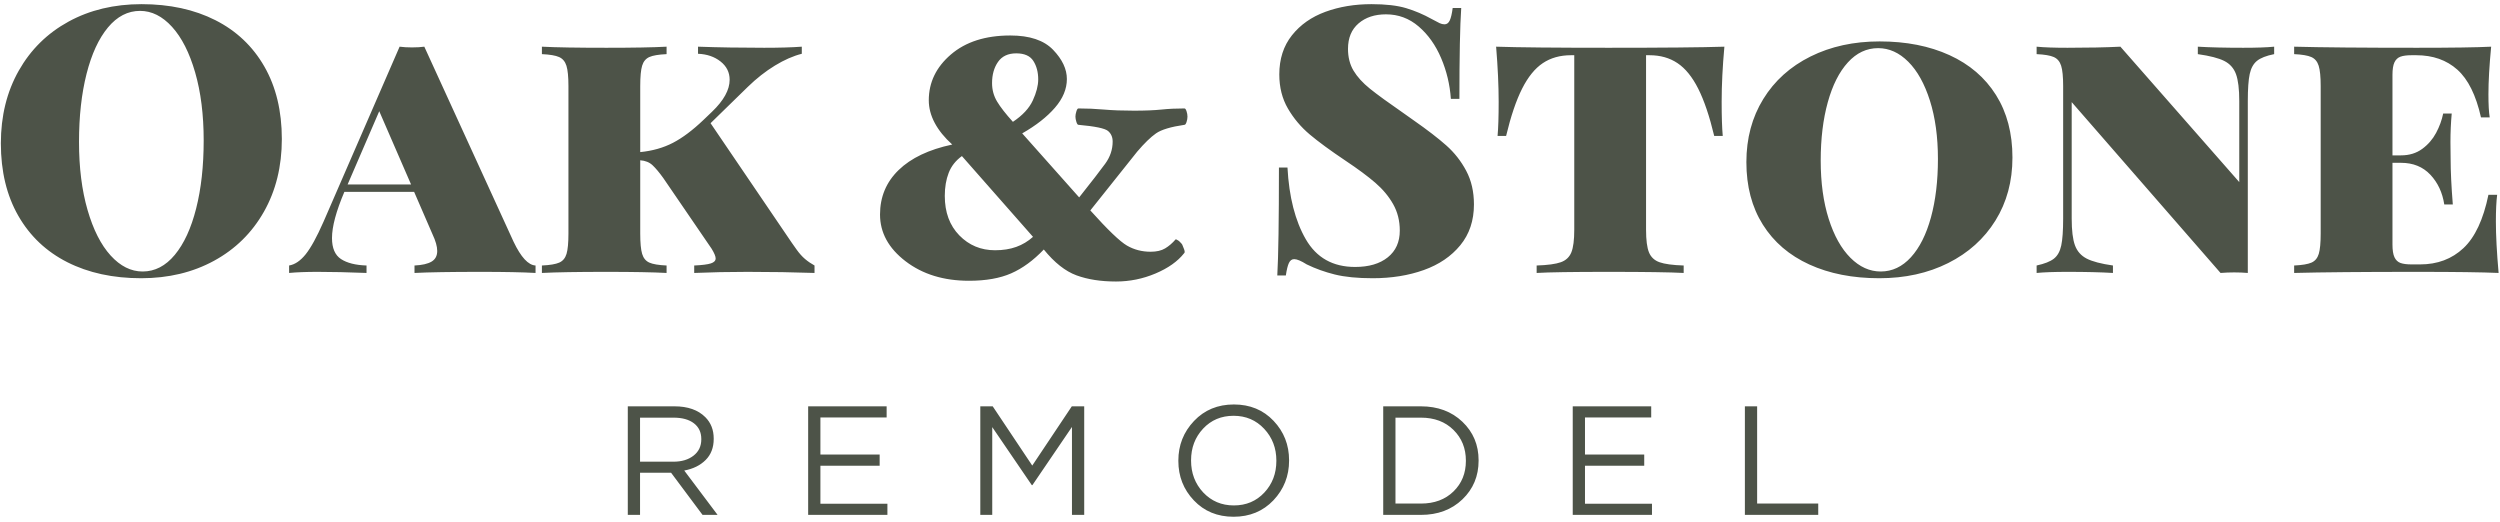
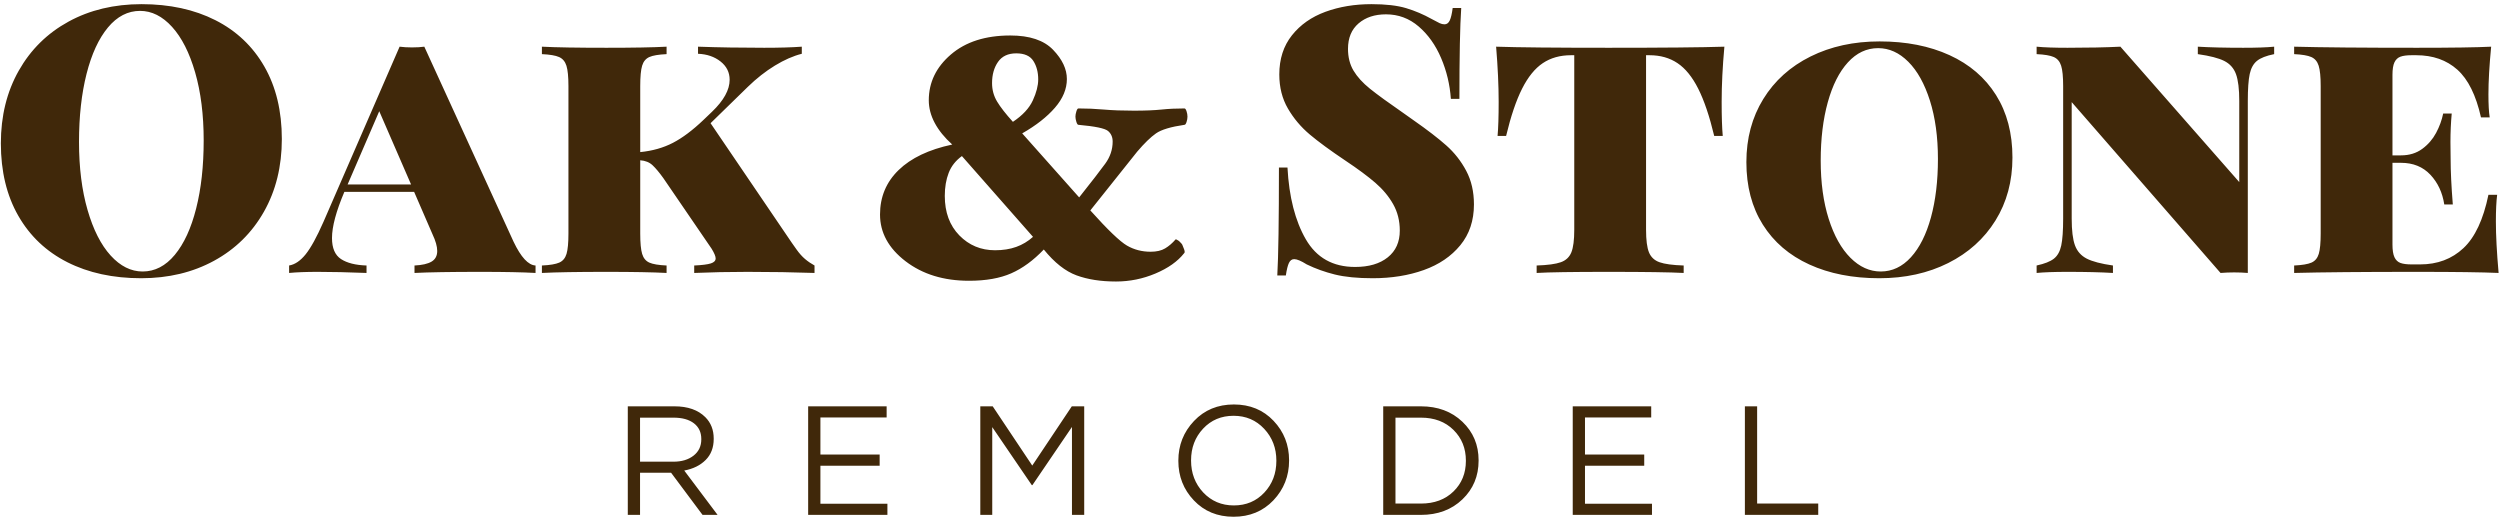
<svg xmlns="http://www.w3.org/2000/svg" width="403px" height="84px" viewBox="0 0 403 84" version="1.1">
  <g id="oak-and-stone-logo" stroke="none" stroke-width="1" fill="none" fill-rule="evenodd">
-     <path d="M191.42,18.8 C191.42,19.08 191.37,19.37 191.27,19.67 C191.17,19.97 191.06,20.12 190.94,20.12 C188.74,20.44 187.21,20.9 186.35,21.5 C185.49,22.1 184.48,23.08 183.32,24.44 L175.76,33.92 C178.56,37.04 180.53,38.93 181.67,39.59 C182.81,40.25 184.08,40.58 185.48,40.58 C186.44,40.58 187.22,40.4 187.82,40.04 C188.42,39.68 188.98,39.2 189.5,38.6 C189.54,38.56 189.62,38.58 189.74,38.66 C189.86,38.74 189.96,38.8 190.04,38.84 L190.34,39.14 C190.46,39.26 190.54,39.36 190.58,39.44 C190.66,39.6 190.76,39.85 190.88,40.19 C191,40.53 191,40.74 190.88,40.82 C189.84,42.14 188.3,43.23 186.26,44.09 C184.22,44.95 182.1,45.38 179.9,45.38 C177.46,45.38 175.34,45.05 173.54,44.39 C171.74,43.73 169.98,42.34 168.26,40.22 C166.58,41.98 164.83,43.26 163.01,44.06 C161.19,44.86 158.92,45.26 156.2,45.26 C152.12,45.26 148.71,44.21 145.97,42.11 C143.23,40.01 141.86,37.5 141.86,34.58 C141.86,31.74 142.86,29.35 144.86,27.41 C146.86,25.47 149.74,24.1 153.5,23.3 C152.26,22.18 151.32,21.02 150.68,19.82 C150.04,18.62 149.72,17.4 149.72,16.16 C149.72,13.28 150.91,10.82 153.29,8.78 C155.67,6.74 158.86,5.72 162.86,5.72 C165.98,5.72 168.28,6.49 169.76,8.03 C171.24,9.57 171.98,11.14 171.98,12.74 C171.98,14.34 171.34,15.88 170.06,17.36 C168.78,18.84 167.02,20.22 164.78,21.5 L173.96,31.82 C175.96,29.3 177.36,27.49 178.16,26.39 C178.96,25.29 179.36,24.1 179.36,22.82 C179.36,22.1 179.11,21.53 178.61,21.11 C178.11,20.69 176.52,20.36 173.84,20.12 C173.72,20.12 173.61,19.96 173.51,19.64 C173.41,19.32 173.36,19.04 173.36,18.8 C173.36,18.56 173.41,18.28 173.51,17.96 C173.61,17.64 173.72,17.48 173.84,17.48 C175.2,17.48 176.57,17.54 177.95,17.66 C179.33,17.78 180.94,17.84 182.78,17.84 C184.58,17.84 186.06,17.78 187.22,17.66 C188.38,17.54 189.62,17.48 190.94,17.48 C191.06,17.48 191.17,17.63 191.27,17.93 C191.37,18.23 191.42,18.52 191.42,18.8 Z M167.36,12.8 C167.36,11.64 167.1,10.65 166.58,9.83 C166.06,9.01 165.14,8.6 163.82,8.6 C162.5,8.6 161.52,9.06 160.88,9.98 C160.24,10.9 159.92,12.04 159.92,13.4 C159.92,14.48 160.19,15.47 160.73,16.37 C161.27,17.27 162.12,18.36 163.28,19.64 C164.84,18.6 165.91,17.45 166.49,16.19 C167.07,14.93 167.36,13.8 167.36,12.8 Z M166.52,38.18 L155.06,25.16 C154.06,25.88 153.35,26.78 152.93,27.86 C152.51,28.94 152.3,30.18 152.3,31.58 C152.3,34.22 153.08,36.34 154.64,37.94 C156.2,39.54 158.12,40.34 160.4,40.34 C161.68,40.34 162.82,40.16 163.82,39.8 C164.82,39.44 165.72,38.9 166.52,38.18 Z M22.814,0.67 C27.346,0.67 31.311,1.529 34.709,3.248 C38.107,4.967 40.744,7.462 42.619,10.733 C44.494,14.005 45.432,17.896 45.432,22.408 C45.432,26.822 44.47,30.728 42.546,34.127 C40.622,37.525 37.941,40.162 34.504,42.037 C31.066,43.912 27.15,44.85 22.756,44.85 C18.225,44.85 14.26,43.99 10.861,42.271 C7.463,40.553 4.826,38.058 2.951,34.786 C1.076,31.515 0.139,27.623 0.139,23.111 C0.139,18.697 1.101,14.791 3.024,11.393 C4.948,7.994 7.624,5.357 11.052,3.482 C14.48,1.607 18.4,0.67 22.814,0.67 Z M22.58,1.754 C20.607,1.754 18.879,2.647 17.395,4.435 C15.91,6.222 14.763,8.712 13.952,11.905 C13.142,15.099 12.736,18.756 12.736,22.877 C12.736,27.018 13.195,30.675 14.113,33.849 C15.031,37.022 16.271,39.469 17.834,41.188 C19.396,42.906 21.115,43.766 22.99,43.766 C24.963,43.766 26.691,42.872 28.176,41.085 C29.66,39.298 30.808,36.808 31.618,33.614 C32.429,30.421 32.834,26.764 32.834,22.643 C32.834,18.502 32.375,14.845 31.457,11.671 C30.539,8.497 29.299,6.051 27.736,4.332 C26.174,2.613 24.455,1.754 22.58,1.754 Z M82.785,38.961 C83.977,41.461 85.158,42.74 86.33,42.799 L86.33,44 C84.279,43.883 81.34,43.824 77.512,43.824 C72.668,43.824 69.104,43.883 66.818,44 L66.818,42.799 C68.049,42.74 68.967,42.53 69.572,42.169 C70.178,41.808 70.48,41.236 70.48,40.455 C70.48,39.732 70.227,38.834 69.719,37.76 L66.76,30.934 L55.51,30.934 C54.182,34.059 53.518,36.539 53.518,38.375 C53.518,39.996 54.001,41.124 54.968,41.759 C55.935,42.394 57.307,42.74 59.084,42.799 L59.084,44 C56.096,43.883 53.479,43.824 51.232,43.824 C49.357,43.824 47.814,43.883 46.604,44 L46.604,42.799 C47.541,42.643 48.43,42.042 49.27,40.997 C50.109,39.952 51.066,38.209 52.141,35.768 L64.416,7.525 C65.021,7.604 65.686,7.643 66.408,7.643 C67.17,7.643 67.834,7.604 68.4,7.525 L82.785,38.961 Z M61.135,17.926 L56.037,29.732 L66.262,29.732 L61.135,17.926 Z M127.639,39.137 C127.717,39.254 127.976,39.62 128.415,40.235 C128.854,40.851 129.304,41.354 129.763,41.744 C130.222,42.135 130.734,42.486 131.301,42.799 L131.301,44 C127.941,43.883 124.338,43.824 120.49,43.824 C117.521,43.824 114.66,43.883 111.906,44 L111.906,42.799 C113.176,42.74 114.069,42.628 114.587,42.462 C115.104,42.296 115.363,42.027 115.363,41.656 C115.363,41.324 115.148,40.807 114.719,40.104 L106.926,28.707 C106.281,27.809 105.705,27.12 105.197,26.642 C104.689,26.163 104.025,25.895 103.205,25.836 L103.205,37.643 C103.205,39.146 103.308,40.24 103.513,40.924 C103.718,41.607 104.104,42.076 104.67,42.33 C105.236,42.584 106.164,42.74 107.453,42.799 L107.453,44 C105.266,43.883 102.033,43.824 97.756,43.824 C93.107,43.824 89.641,43.883 87.355,44 L87.355,42.799 C88.645,42.74 89.577,42.584 90.153,42.33 C90.729,42.076 91.12,41.607 91.325,40.924 C91.53,40.24 91.633,39.146 91.633,37.643 L91.633,13.883 C91.633,12.379 91.525,11.285 91.311,10.602 C91.096,9.918 90.7,9.449 90.124,9.195 C89.548,8.941 88.625,8.785 87.355,8.727 L87.355,7.525 C89.641,7.643 93.107,7.701 97.756,7.701 C102.033,7.701 105.266,7.643 107.453,7.525 L107.453,8.727 C106.164,8.785 105.236,8.941 104.67,9.195 C104.104,9.449 103.718,9.913 103.513,10.587 C103.308,11.261 103.205,12.359 103.205,13.883 L103.205,24.518 C105.178,24.322 106.936,23.824 108.479,23.023 C110.021,22.223 111.662,20.992 113.4,19.332 L114.777,18.014 C116.672,16.197 117.619,14.479 117.619,12.857 C117.619,11.666 117.131,10.685 116.154,9.913 C115.178,9.142 113.967,8.727 112.521,8.668 L112.521,7.525 C115.861,7.643 119.416,7.701 123.186,7.701 C125.607,7.701 127.629,7.643 129.25,7.525 L129.25,8.668 C127.863,9.02 126.418,9.654 124.914,10.572 C123.41,11.49 121.955,12.633 120.549,14 L114.543,19.859 L127.639,39.137 Z M221.076,0.67 C223.381,0.67 225.246,0.885 226.672,1.314 C228.098,1.744 229.475,2.33 230.803,3.072 C231.369,3.385 231.789,3.604 232.062,3.731 C232.336,3.858 232.6,3.922 232.854,3.922 C233.225,3.922 233.508,3.712 233.703,3.292 C233.898,2.872 234.055,2.203 234.172,1.285 L235.549,1.285 C235.354,4.156 235.256,9.039 235.256,15.934 L233.879,15.934 C233.723,13.648 233.2,11.461 232.312,9.371 C231.423,7.281 230.217,5.582 228.693,4.273 C227.17,2.965 225.412,2.311 223.42,2.311 C221.604,2.311 220.129,2.799 218.996,3.775 C217.863,4.752 217.297,6.119 217.297,7.877 C217.297,9.225 217.595,10.396 218.19,11.393 C218.786,12.389 219.665,13.355 220.827,14.293 C221.989,15.23 223.869,16.598 226.467,18.395 L227.873,19.391 C230.08,20.934 231.838,22.286 233.146,23.448 C234.455,24.61 235.524,25.973 236.354,27.535 C237.185,29.098 237.6,30.904 237.6,32.955 C237.6,35.553 236.867,37.745 235.402,39.532 C233.937,41.319 231.975,42.652 229.514,43.531 C227.053,44.41 224.309,44.85 221.281,44.85 C218.82,44.85 216.784,44.649 215.173,44.249 C213.562,43.849 212.053,43.307 210.646,42.623 C209.748,42.057 209.074,41.773 208.625,41.773 C208.254,41.773 207.971,41.979 207.775,42.389 C207.58,42.799 207.414,43.473 207.277,44.41 L205.9,44.41 C206.076,41.363 206.164,35.563 206.164,27.008 L207.541,27.008 C207.795,31.754 208.781,35.611 210.5,38.58 C212.219,41.549 214.865,43.033 218.439,43.033 C220.666,43.033 222.424,42.516 223.713,41.48 C225.002,40.445 225.646,39.01 225.646,37.174 C225.646,35.592 225.29,34.171 224.577,32.911 C223.864,31.651 222.902,30.499 221.691,29.454 C220.48,28.409 218.879,27.223 216.887,25.895 C214.465,24.273 212.546,22.867 211.13,21.676 C209.714,20.484 208.542,19.093 207.614,17.501 C206.687,15.909 206.223,14.078 206.223,12.008 C206.223,9.508 206.901,7.403 208.259,5.694 C209.616,3.985 211.418,2.721 213.664,1.9 C215.91,1.08 218.381,0.67 221.076,0.67 Z M277.971,7.525 C277.678,10.748 277.531,13.707 277.531,16.402 C277.531,18.805 277.59,20.641 277.707,21.91 L276.33,21.91 C275.568,18.727 274.709,16.188 273.752,14.293 C272.795,12.398 271.682,11.026 270.412,10.177 C269.143,9.327 267.639,8.902 265.9,8.902 L265.344,8.902 L265.344,37.027 C265.344,38.688 265.5,39.903 265.812,40.675 C266.125,41.446 266.691,41.979 267.512,42.271 C268.332,42.564 269.631,42.74 271.408,42.799 L271.408,44 C269.221,43.883 265.188,43.824 259.309,43.824 C253.508,43.824 249.641,43.883 247.707,44 L247.707,42.799 C249.484,42.74 250.783,42.564 251.604,42.271 C252.424,41.979 252.99,41.446 253.303,40.675 C253.615,39.903 253.771,38.688 253.771,37.027 L253.771,8.902 L253.244,8.902 C251.486,8.902 249.973,9.327 248.703,10.177 C247.434,11.026 246.32,12.398 245.363,14.293 C244.406,16.188 243.547,18.727 242.785,21.91 L241.408,21.91 C241.525,20.641 241.584,18.805 241.584,16.402 C241.584,13.785 241.447,10.826 241.174,7.525 C244.729,7.643 250.773,7.701 259.309,7.701 C268.059,7.701 274.279,7.643 277.971,7.525 Z M302.99,6.676 C307.268,6.676 311.022,7.413 314.255,8.888 C317.487,10.362 319.987,12.506 321.755,15.318 C323.522,18.131 324.406,21.49 324.406,25.396 C324.406,29.225 323.493,32.608 321.667,35.548 C319.841,38.487 317.302,40.772 314.05,42.403 C310.798,44.034 307.092,44.85 302.932,44.85 C298.654,44.85 294.899,44.112 291.667,42.638 C288.435,41.163 285.935,39.02 284.167,36.207 C282.399,33.395 281.516,30.035 281.516,26.129 C281.516,22.301 282.424,18.912 284.24,15.963 C286.057,13.014 288.596,10.729 291.857,9.107 C295.119,7.486 298.83,6.676 302.99,6.676 Z M302.756,7.76 C300.9,7.76 299.274,8.526 297.878,10.06 C296.481,11.593 295.402,13.731 294.641,16.476 C293.879,19.22 293.498,22.359 293.498,25.895 C293.498,29.449 293.928,32.579 294.787,35.284 C295.646,37.989 296.813,40.079 298.288,41.554 C299.763,43.028 301.389,43.766 303.166,43.766 C305.021,43.766 306.647,42.999 308.044,41.466 C309.44,39.933 310.515,37.794 311.267,35.05 C312.019,32.306 312.395,29.166 312.395,25.631 C312.395,22.076 311.965,18.941 311.105,16.227 C310.246,13.512 309.084,11.422 307.619,9.957 C306.154,8.492 304.533,7.76 302.756,7.76 Z M366.594,8.727 C365.324,8.98 364.401,9.342 363.825,9.811 C363.249,10.279 362.858,10.987 362.653,11.935 C362.448,12.882 362.346,14.332 362.346,16.285 L362.346,44 C361.643,43.941 360.91,43.912 360.148,43.912 C359.426,43.912 358.693,43.941 357.951,44 L333.957,16.461 L333.957,35.24 C333.957,37.154 334.133,38.59 334.484,39.547 C334.836,40.504 335.466,41.217 336.374,41.686 C337.282,42.154 338.693,42.525 340.607,42.799 L340.607,44 C338.654,43.883 336.213,43.824 333.283,43.824 C331.174,43.824 329.514,43.883 328.303,44 L328.303,42.799 C329.572,42.525 330.5,42.159 331.086,41.7 C331.672,41.241 332.067,40.533 332.272,39.576 C332.478,38.619 332.58,37.174 332.58,35.24 L332.58,13.883 C332.58,12.379 332.473,11.285 332.258,10.602 C332.043,9.918 331.647,9.449 331.071,9.195 C330.495,8.941 329.572,8.785 328.303,8.727 L328.303,7.525 C329.514,7.643 331.174,7.701 333.283,7.701 C336.564,7.701 339.406,7.643 341.809,7.525 L360.969,29.352 L360.969,16.285 C360.969,14.352 360.793,12.906 360.441,11.949 C360.09,10.992 359.46,10.284 358.552,9.825 C357.644,9.366 356.223,9 354.289,8.727 L354.289,7.525 C356.281,7.643 358.723,7.701 361.613,7.701 C363.742,7.701 365.402,7.643 366.594,7.525 L366.594,8.727 Z M402.336,35.709 C402.336,37.916 402.482,40.68 402.775,44 C400.178,43.883 395.793,43.824 389.621,43.824 C380.832,43.824 374.23,43.883 369.816,44 L369.816,42.799 C371.105,42.74 372.038,42.584 372.614,42.33 C373.19,42.076 373.581,41.607 373.786,40.924 C373.991,40.24 374.094,39.146 374.094,37.643 L374.094,13.883 C374.094,12.379 373.986,11.285 373.771,10.602 C373.557,9.918 373.161,9.449 372.585,9.195 C372.009,8.941 371.086,8.785 369.816,8.727 L369.816,7.525 C374.23,7.643 380.832,7.701 389.621,7.701 C395.227,7.701 399.211,7.643 401.574,7.525 C401.281,10.572 401.135,13.131 401.135,15.201 C401.135,16.842 401.203,18.082 401.34,18.922 L399.934,18.922 C399.133,15.348 397.863,12.784 396.125,11.231 C394.387,9.679 392.18,8.902 389.504,8.902 L388.742,8.902 C387.98,8.902 387.385,8.98 386.955,9.137 C386.525,9.293 386.203,9.596 385.988,10.045 C385.773,10.494 385.666,11.168 385.666,12.066 L385.666,25.045 L387.043,25.045 C388.371,25.045 389.509,24.698 390.456,24.005 C391.403,23.312 392.15,22.452 392.697,21.427 C393.244,20.401 393.625,19.361 393.84,18.307 L395.217,18.307 C395.08,19.791 395.012,21.324 395.012,22.906 L395.041,25.631 C395.041,27.584 395.158,30.025 395.393,32.955 L394.016,32.955 C393.723,31.041 392.976,29.444 391.774,28.165 C390.573,26.886 388.996,26.246 387.043,26.246 L385.666,26.246 L385.666,39.43 C385.666,40.328 385.773,41.007 385.988,41.466 C386.203,41.925 386.525,42.232 386.955,42.389 C387.385,42.545 387.98,42.623 388.742,42.623 L390.119,42.623 C392.912,42.623 395.241,41.749 397.106,40.001 C398.972,38.253 400.314,35.387 401.135,31.402 L402.541,31.402 C402.404,32.477 402.336,33.912 402.336,35.709 Z M101.2,83 L101.2,65.5 L108.725,65.5 C110.875,65.5 112.533,66.083 113.7,67.25 C114.6,68.15 115.05,69.3 115.05,70.7 L115.05,70.75 C115.05,72.15 114.617,73.283 113.75,74.15 C112.883,75.017 111.733,75.583 110.3,75.85 L115.675,83 L113.25,83 L108.175,76.2 L103.175,76.2 L103.175,83 L101.2,83 Z M103.175,74.425 L108.55,74.425 C109.883,74.425 110.967,74.1 111.8,73.45 C112.633,72.8 113.05,71.925 113.05,70.825 L113.05,70.775 C113.05,69.692 112.654,68.846 111.862,68.237 C111.071,67.629 109.975,67.325 108.575,67.325 L103.175,67.325 L103.175,74.425 Z M130.275,83 L130.275,65.5 L142.925,65.5 L142.925,67.3 L132.25,67.3 L132.25,73.275 L141.8,73.275 L141.8,75.075 L132.25,75.075 L132.25,81.2 L143.05,81.2 L143.05,83 L130.275,83 Z M158.025,83 L158.025,65.5 L160.025,65.5 L166.4,75.05 L172.775,65.5 L174.775,65.5 L174.775,83 L172.8,83 L172.8,68.825 L166.425,78.2 L166.325,78.2 L159.95,68.85 L159.95,83 L158.025,83 Z M205.275,80.65 C203.592,82.417 201.45,83.3 198.85,83.3 C196.25,83.3 194.117,82.421 192.45,80.662 C190.783,78.904 189.95,76.783 189.95,74.3 L189.95,74.25 C189.95,71.767 190.792,69.638 192.475,67.862 C194.158,66.087 196.3,65.2 198.9,65.2 C201.5,65.2 203.633,66.079 205.3,67.838 C206.967,69.596 207.8,71.717 207.8,74.2 L207.8,74.25 C207.8,76.733 206.958,78.867 205.275,80.65 Z M193.95,79.375 C195.267,80.775 196.917,81.475 198.9,81.475 C200.883,81.475 202.521,80.783 203.812,79.4 C205.104,78.017 205.75,76.317 205.75,74.3 L205.75,74.25 C205.75,72.233 205.096,70.525 203.787,69.125 C202.479,67.725 200.833,67.025 198.85,67.025 C196.867,67.025 195.229,67.717 193.938,69.1 C192.646,70.483 192,72.183 192,74.2 L192,74.25 C192,76.267 192.65,77.975 193.95,79.375 Z M222.975,83 L222.975,65.5 L229.05,65.5 C231.767,65.5 233.996,66.329 235.738,67.987 C237.479,69.646 238.35,71.717 238.35,74.2 L238.35,74.25 C238.35,76.75 237.479,78.833 235.738,80.5 C233.996,82.167 231.767,83 229.05,83 L222.975,83 Z M224.95,81.175 L229.05,81.175 C231.217,81.175 232.967,80.525 234.3,79.225 C235.633,77.925 236.3,76.283 236.3,74.3 L236.3,74.25 C236.3,72.267 235.633,70.617 234.3,69.3 C232.967,67.983 231.217,67.325 229.05,67.325 L224.95,67.325 L224.95,81.175 Z M253.525,83 L253.525,65.5 L266.175,65.5 L266.175,67.3 L255.5,67.3 L255.5,73.275 L265.05,73.275 L265.05,75.075 L255.5,75.075 L255.5,81.2 L266.3,81.2 L266.3,83 L253.525,83 Z M281.275,83 L281.275,65.5 L283.25,65.5 L283.25,81.175 L293.1,81.175 L293.1,83 L281.275,83 Z" id="Combined-Shape" fill="#4D5348" fill-rule="nonzero" />
+     <path d="M191.42,18.8 C191.42,19.08 191.37,19.37 191.27,19.67 C191.17,19.97 191.06,20.12 190.94,20.12 C188.74,20.44 187.21,20.9 186.35,21.5 C185.49,22.1 184.48,23.08 183.32,24.44 L175.76,33.92 C178.56,37.04 180.53,38.93 181.67,39.59 C182.81,40.25 184.08,40.58 185.48,40.58 C186.44,40.58 187.22,40.4 187.82,40.04 C188.42,39.68 188.98,39.2 189.5,38.6 C189.54,38.56 189.62,38.58 189.74,38.66 C189.86,38.74 189.96,38.8 190.04,38.84 L190.34,39.14 C190.46,39.26 190.54,39.36 190.58,39.44 C190.66,39.6 190.76,39.85 190.88,40.19 C191,40.53 191,40.74 190.88,40.82 C189.84,42.14 188.3,43.23 186.26,44.09 C184.22,44.95 182.1,45.38 179.9,45.38 C177.46,45.38 175.34,45.05 173.54,44.39 C171.74,43.73 169.98,42.34 168.26,40.22 C166.58,41.98 164.83,43.26 163.01,44.06 C161.19,44.86 158.92,45.26 156.2,45.26 C152.12,45.26 148.71,44.21 145.97,42.11 C143.23,40.01 141.86,37.5 141.86,34.58 C141.86,31.74 142.86,29.35 144.86,27.41 C146.86,25.47 149.74,24.1 153.5,23.3 C152.26,22.18 151.32,21.02 150.68,19.82 C150.04,18.62 149.72,17.4 149.72,16.16 C149.72,13.28 150.91,10.82 153.29,8.78 C155.67,6.74 158.86,5.72 162.86,5.72 C165.98,5.72 168.28,6.49 169.76,8.03 C171.24,9.57 171.98,11.14 171.98,12.74 C171.98,14.34 171.34,15.88 170.06,17.36 C168.78,18.84 167.02,20.22 164.78,21.5 L173.96,31.82 C175.96,29.3 177.36,27.49 178.16,26.39 C178.96,25.29 179.36,24.1 179.36,22.82 C179.36,22.1 179.11,21.53 178.61,21.11 C178.11,20.69 176.52,20.36 173.84,20.12 C173.72,20.12 173.61,19.96 173.51,19.64 C173.41,19.32 173.36,19.04 173.36,18.8 C173.36,18.56 173.41,18.28 173.51,17.96 C173.61,17.64 173.72,17.48 173.84,17.48 C175.2,17.48 176.57,17.54 177.95,17.66 C179.33,17.78 180.94,17.84 182.78,17.84 C184.58,17.84 186.06,17.78 187.22,17.66 C188.38,17.54 189.62,17.48 190.94,17.48 C191.06,17.48 191.17,17.63 191.27,17.93 C191.37,18.23 191.42,18.52 191.42,18.8 Z M167.36,12.8 C167.36,11.64 167.1,10.65 166.58,9.83 C166.06,9.01 165.14,8.6 163.82,8.6 C162.5,8.6 161.52,9.06 160.88,9.98 C160.24,10.9 159.92,12.04 159.92,13.4 C159.92,14.48 160.19,15.47 160.73,16.37 C161.27,17.27 162.12,18.36 163.28,19.64 C164.84,18.6 165.91,17.45 166.49,16.19 C167.07,14.93 167.36,13.8 167.36,12.8 Z M166.52,38.18 L155.06,25.16 C154.06,25.88 153.35,26.78 152.93,27.86 C152.51,28.94 152.3,30.18 152.3,31.58 C152.3,34.22 153.08,36.34 154.64,37.94 C156.2,39.54 158.12,40.34 160.4,40.34 C161.68,40.34 162.82,40.16 163.82,39.8 C164.82,39.44 165.72,38.9 166.52,38.18 Z M22.814,0.67 C27.346,0.67 31.311,1.529 34.709,3.248 C38.107,4.967 40.744,7.462 42.619,10.733 C44.494,14.005 45.432,17.896 45.432,22.408 C45.432,26.822 44.47,30.728 42.546,34.127 C40.622,37.525 37.941,40.162 34.504,42.037 C31.066,43.912 27.15,44.85 22.756,44.85 C18.225,44.85 14.26,43.99 10.861,42.271 C7.463,40.553 4.826,38.058 2.951,34.786 C1.076,31.515 0.139,27.623 0.139,23.111 C0.139,18.697 1.101,14.791 3.024,11.393 C4.948,7.994 7.624,5.357 11.052,3.482 C14.48,1.607 18.4,0.67 22.814,0.67 Z M22.58,1.754 C20.607,1.754 18.879,2.647 17.395,4.435 C15.91,6.222 14.763,8.712 13.952,11.905 C13.142,15.099 12.736,18.756 12.736,22.877 C12.736,27.018 13.195,30.675 14.113,33.849 C15.031,37.022 16.271,39.469 17.834,41.188 C19.396,42.906 21.115,43.766 22.99,43.766 C24.963,43.766 26.691,42.872 28.176,41.085 C29.66,39.298 30.808,36.808 31.618,33.614 C32.429,30.421 32.834,26.764 32.834,22.643 C32.834,18.502 32.375,14.845 31.457,11.671 C30.539,8.497 29.299,6.051 27.736,4.332 C26.174,2.613 24.455,1.754 22.58,1.754 Z M82.785,38.961 C83.977,41.461 85.158,42.74 86.33,42.799 L86.33,44 C84.279,43.883 81.34,43.824 77.512,43.824 C72.668,43.824 69.104,43.883 66.818,44 L66.818,42.799 C68.049,42.74 68.967,42.53 69.572,42.169 C70.178,41.808 70.48,41.236 70.48,40.455 C70.48,39.732 70.227,38.834 69.719,37.76 L66.76,30.934 L55.51,30.934 C54.182,34.059 53.518,36.539 53.518,38.375 C53.518,39.996 54.001,41.124 54.968,41.759 C55.935,42.394 57.307,42.74 59.084,42.799 L59.084,44 C56.096,43.883 53.479,43.824 51.232,43.824 C49.357,43.824 47.814,43.883 46.604,44 L46.604,42.799 C47.541,42.643 48.43,42.042 49.27,40.997 C50.109,39.952 51.066,38.209 52.141,35.768 L64.416,7.525 C65.021,7.604 65.686,7.643 66.408,7.643 C67.17,7.643 67.834,7.604 68.4,7.525 L82.785,38.961 Z M61.135,17.926 L56.037,29.732 L66.262,29.732 L61.135,17.926 Z M127.639,39.137 C127.717,39.254 127.976,39.62 128.415,40.235 C128.854,40.851 129.304,41.354 129.763,41.744 C130.222,42.135 130.734,42.486 131.301,42.799 L131.301,44 C127.941,43.883 124.338,43.824 120.49,43.824 C117.521,43.824 114.66,43.883 111.906,44 L111.906,42.799 C113.176,42.74 114.069,42.628 114.587,42.462 C115.104,42.296 115.363,42.027 115.363,41.656 C115.363,41.324 115.148,40.807 114.719,40.104 L106.926,28.707 C106.281,27.809 105.705,27.12 105.197,26.642 C104.689,26.163 104.025,25.895 103.205,25.836 L103.205,37.643 C103.205,39.146 103.308,40.24 103.513,40.924 C103.718,41.607 104.104,42.076 104.67,42.33 C105.236,42.584 106.164,42.74 107.453,42.799 L107.453,44 C105.266,43.883 102.033,43.824 97.756,43.824 C93.107,43.824 89.641,43.883 87.355,44 L87.355,42.799 C88.645,42.74 89.577,42.584 90.153,42.33 C90.729,42.076 91.12,41.607 91.325,40.924 C91.53,40.24 91.633,39.146 91.633,37.643 L91.633,13.883 C91.633,12.379 91.525,11.285 91.311,10.602 C91.096,9.918 90.7,9.449 90.124,9.195 C89.548,8.941 88.625,8.785 87.355,8.727 L87.355,7.525 C89.641,7.643 93.107,7.701 97.756,7.701 C102.033,7.701 105.266,7.643 107.453,7.525 L107.453,8.727 C106.164,8.785 105.236,8.941 104.67,9.195 C104.104,9.449 103.718,9.913 103.513,10.587 C103.308,11.261 103.205,12.359 103.205,13.883 L103.205,24.518 C105.178,24.322 106.936,23.824 108.479,23.023 C110.021,22.223 111.662,20.992 113.4,19.332 L114.777,18.014 C116.672,16.197 117.619,14.479 117.619,12.857 C117.619,11.666 117.131,10.685 116.154,9.913 C115.178,9.142 113.967,8.727 112.521,8.668 L112.521,7.525 C115.861,7.643 119.416,7.701 123.186,7.701 C125.607,7.701 127.629,7.643 129.25,7.525 L129.25,8.668 C127.863,9.02 126.418,9.654 124.914,10.572 C123.41,11.49 121.955,12.633 120.549,14 L114.543,19.859 L127.639,39.137 Z M221.076,0.67 C223.381,0.67 225.246,0.885 226.672,1.314 C228.098,1.744 229.475,2.33 230.803,3.072 C231.369,3.385 231.789,3.604 232.062,3.731 C232.336,3.858 232.6,3.922 232.854,3.922 C233.225,3.922 233.508,3.712 233.703,3.292 C233.898,2.872 234.055,2.203 234.172,1.285 L235.549,1.285 C235.354,4.156 235.256,9.039 235.256,15.934 L233.879,15.934 C233.723,13.648 233.2,11.461 232.312,9.371 C231.423,7.281 230.217,5.582 228.693,4.273 C227.17,2.965 225.412,2.311 223.42,2.311 C221.604,2.311 220.129,2.799 218.996,3.775 C217.863,4.752 217.297,6.119 217.297,7.877 C217.297,9.225 217.595,10.396 218.19,11.393 C218.786,12.389 219.665,13.355 220.827,14.293 C221.989,15.23 223.869,16.598 226.467,18.395 L227.873,19.391 C230.08,20.934 231.838,22.286 233.146,23.448 C234.455,24.61 235.524,25.973 236.354,27.535 C237.185,29.098 237.6,30.904 237.6,32.955 C237.6,35.553 236.867,37.745 235.402,39.532 C233.937,41.319 231.975,42.652 229.514,43.531 C227.053,44.41 224.309,44.85 221.281,44.85 C218.82,44.85 216.784,44.649 215.173,44.249 C213.562,43.849 212.053,43.307 210.646,42.623 C209.748,42.057 209.074,41.773 208.625,41.773 C208.254,41.773 207.971,41.979 207.775,42.389 C207.58,42.799 207.414,43.473 207.277,44.41 L205.9,44.41 C206.076,41.363 206.164,35.563 206.164,27.008 L207.541,27.008 C207.795,31.754 208.781,35.611 210.5,38.58 C212.219,41.549 214.865,43.033 218.439,43.033 C220.666,43.033 222.424,42.516 223.713,41.48 C225.002,40.445 225.646,39.01 225.646,37.174 C225.646,35.592 225.29,34.171 224.577,32.911 C223.864,31.651 222.902,30.499 221.691,29.454 C220.48,28.409 218.879,27.223 216.887,25.895 C214.465,24.273 212.546,22.867 211.13,21.676 C209.714,20.484 208.542,19.093 207.614,17.501 C206.687,15.909 206.223,14.078 206.223,12.008 C206.223,9.508 206.901,7.403 208.259,5.694 C209.616,3.985 211.418,2.721 213.664,1.9 C215.91,1.08 218.381,0.67 221.076,0.67 Z M277.971,7.525 C277.678,10.748 277.531,13.707 277.531,16.402 C277.531,18.805 277.59,20.641 277.707,21.91 L276.33,21.91 C275.568,18.727 274.709,16.188 273.752,14.293 C272.795,12.398 271.682,11.026 270.412,10.177 C269.143,9.327 267.639,8.902 265.9,8.902 L265.344,8.902 L265.344,37.027 C265.344,38.688 265.5,39.903 265.812,40.675 C266.125,41.446 266.691,41.979 267.512,42.271 C268.332,42.564 269.631,42.74 271.408,42.799 L271.408,44 C269.221,43.883 265.188,43.824 259.309,43.824 C253.508,43.824 249.641,43.883 247.707,44 L247.707,42.799 C249.484,42.74 250.783,42.564 251.604,42.271 C252.424,41.979 252.99,41.446 253.303,40.675 C253.615,39.903 253.771,38.688 253.771,37.027 L253.771,8.902 L253.244,8.902 C251.486,8.902 249.973,9.327 248.703,10.177 C247.434,11.026 246.32,12.398 245.363,14.293 C244.406,16.188 243.547,18.727 242.785,21.91 L241.408,21.91 C241.525,20.641 241.584,18.805 241.584,16.402 C241.584,13.785 241.447,10.826 241.174,7.525 C244.729,7.643 250.773,7.701 259.309,7.701 C268.059,7.701 274.279,7.643 277.971,7.525 Z M302.99,6.676 C307.268,6.676 311.022,7.413 314.255,8.888 C317.487,10.362 319.987,12.506 321.755,15.318 C323.522,18.131 324.406,21.49 324.406,25.396 C324.406,29.225 323.493,32.608 321.667,35.548 C319.841,38.487 317.302,40.772 314.05,42.403 C310.798,44.034 307.092,44.85 302.932,44.85 C298.654,44.85 294.899,44.112 291.667,42.638 C288.435,41.163 285.935,39.02 284.167,36.207 C282.399,33.395 281.516,30.035 281.516,26.129 C281.516,22.301 282.424,18.912 284.24,15.963 C286.057,13.014 288.596,10.729 291.857,9.107 C295.119,7.486 298.83,6.676 302.99,6.676 Z M302.756,7.76 C300.9,7.76 299.274,8.526 297.878,10.06 C296.481,11.593 295.402,13.731 294.641,16.476 C293.879,19.22 293.498,22.359 293.498,25.895 C293.498,29.449 293.928,32.579 294.787,35.284 C295.646,37.989 296.813,40.079 298.288,41.554 C299.763,43.028 301.389,43.766 303.166,43.766 C305.021,43.766 306.647,42.999 308.044,41.466 C309.44,39.933 310.515,37.794 311.267,35.05 C312.019,32.306 312.395,29.166 312.395,25.631 C312.395,22.076 311.965,18.941 311.105,16.227 C310.246,13.512 309.084,11.422 307.619,9.957 C306.154,8.492 304.533,7.76 302.756,7.76 Z M366.594,8.727 C365.324,8.98 364.401,9.342 363.825,9.811 C363.249,10.279 362.858,10.987 362.653,11.935 C362.448,12.882 362.346,14.332 362.346,16.285 L362.346,44 C361.643,43.941 360.91,43.912 360.148,43.912 C359.426,43.912 358.693,43.941 357.951,44 L333.957,16.461 L333.957,35.24 C333.957,37.154 334.133,38.59 334.484,39.547 C334.836,40.504 335.466,41.217 336.374,41.686 C337.282,42.154 338.693,42.525 340.607,42.799 L340.607,44 C338.654,43.883 336.213,43.824 333.283,43.824 C331.174,43.824 329.514,43.883 328.303,44 L328.303,42.799 C329.572,42.525 330.5,42.159 331.086,41.7 C331.672,41.241 332.067,40.533 332.272,39.576 C332.478,38.619 332.58,37.174 332.58,35.24 L332.58,13.883 C332.58,12.379 332.473,11.285 332.258,10.602 C332.043,9.918 331.647,9.449 331.071,9.195 C330.495,8.941 329.572,8.785 328.303,8.727 L328.303,7.525 C329.514,7.643 331.174,7.701 333.283,7.701 C336.564,7.701 339.406,7.643 341.809,7.525 L360.969,29.352 L360.969,16.285 C360.969,14.352 360.793,12.906 360.441,11.949 C360.09,10.992 359.46,10.284 358.552,9.825 C357.644,9.366 356.223,9 354.289,8.727 L354.289,7.525 C356.281,7.643 358.723,7.701 361.613,7.701 C363.742,7.701 365.402,7.643 366.594,7.525 L366.594,8.727 Z M402.336,35.709 C402.336,37.916 402.482,40.68 402.775,44 C400.178,43.883 395.793,43.824 389.621,43.824 C380.832,43.824 374.23,43.883 369.816,44 L369.816,42.799 C371.105,42.74 372.038,42.584 372.614,42.33 C373.19,42.076 373.581,41.607 373.786,40.924 C373.991,40.24 374.094,39.146 374.094,37.643 L374.094,13.883 C374.094,12.379 373.986,11.285 373.771,10.602 C373.557,9.918 373.161,9.449 372.585,9.195 C372.009,8.941 371.086,8.785 369.816,8.727 L369.816,7.525 C374.23,7.643 380.832,7.701 389.621,7.701 C395.227,7.701 399.211,7.643 401.574,7.525 C401.281,10.572 401.135,13.131 401.135,15.201 C401.135,16.842 401.203,18.082 401.34,18.922 L399.934,18.922 C399.133,15.348 397.863,12.784 396.125,11.231 C394.387,9.679 392.18,8.902 389.504,8.902 L388.742,8.902 C387.98,8.902 387.385,8.98 386.955,9.137 C386.525,9.293 386.203,9.596 385.988,10.045 C385.773,10.494 385.666,11.168 385.666,12.066 L385.666,25.045 L387.043,25.045 C388.371,25.045 389.509,24.698 390.456,24.005 C391.403,23.312 392.15,22.452 392.697,21.427 C393.244,20.401 393.625,19.361 393.84,18.307 L395.217,18.307 C395.08,19.791 395.012,21.324 395.012,22.906 L395.041,25.631 C395.041,27.584 395.158,30.025 395.393,32.955 L394.016,32.955 C393.723,31.041 392.976,29.444 391.774,28.165 C390.573,26.886 388.996,26.246 387.043,26.246 L385.666,26.246 L385.666,39.43 C385.666,40.328 385.773,41.007 385.988,41.466 C386.203,41.925 386.525,42.232 386.955,42.389 C387.385,42.545 387.98,42.623 388.742,42.623 L390.119,42.623 C392.912,42.623 395.241,41.749 397.106,40.001 C398.972,38.253 400.314,35.387 401.135,31.402 L402.541,31.402 C402.404,32.477 402.336,33.912 402.336,35.709 Z M101.2,83 L101.2,65.5 L108.725,65.5 C110.875,65.5 112.533,66.083 113.7,67.25 C114.6,68.15 115.05,69.3 115.05,70.7 L115.05,70.75 C115.05,72.15 114.617,73.283 113.75,74.15 C112.883,75.017 111.733,75.583 110.3,75.85 L115.675,83 L113.25,83 L108.175,76.2 L103.175,76.2 L103.175,83 L101.2,83 Z M103.175,74.425 L108.55,74.425 C109.883,74.425 110.967,74.1 111.8,73.45 C112.633,72.8 113.05,71.925 113.05,70.825 L113.05,70.775 C113.05,69.692 112.654,68.846 111.862,68.237 C111.071,67.629 109.975,67.325 108.575,67.325 L103.175,67.325 L103.175,74.425 Z M130.275,83 L130.275,65.5 L142.925,65.5 L142.925,67.3 L132.25,67.3 L132.25,73.275 L141.8,73.275 L141.8,75.075 L132.25,75.075 L132.25,81.2 L143.05,81.2 L143.05,83 L130.275,83 Z M158.025,83 L158.025,65.5 L160.025,65.5 L166.4,75.05 L172.775,65.5 L174.775,65.5 L174.775,83 L172.8,83 L172.8,68.825 L166.425,78.2 L166.325,78.2 L159.95,68.85 L159.95,83 L158.025,83 Z M205.275,80.65 C203.592,82.417 201.45,83.3 198.85,83.3 C196.25,83.3 194.117,82.421 192.45,80.662 C190.783,78.904 189.95,76.783 189.95,74.3 L189.95,74.25 C189.95,71.767 190.792,69.638 192.475,67.862 C194.158,66.087 196.3,65.2 198.9,65.2 C201.5,65.2 203.633,66.079 205.3,67.838 C206.967,69.596 207.8,71.717 207.8,74.2 L207.8,74.25 C207.8,76.733 206.958,78.867 205.275,80.65 Z M193.95,79.375 C195.267,80.775 196.917,81.475 198.9,81.475 C200.883,81.475 202.521,80.783 203.812,79.4 C205.104,78.017 205.75,76.317 205.75,74.3 L205.75,74.25 C205.75,72.233 205.096,70.525 203.787,69.125 C202.479,67.725 200.833,67.025 198.85,67.025 C196.867,67.025 195.229,67.717 193.938,69.1 C192.646,70.483 192,72.183 192,74.2 L192,74.25 C192,76.267 192.65,77.975 193.95,79.375 Z M222.975,83 L222.975,65.5 L229.05,65.5 C231.767,65.5 233.996,66.329 235.738,67.987 C237.479,69.646 238.35,71.717 238.35,74.2 L238.35,74.25 C238.35,76.75 237.479,78.833 235.738,80.5 C233.996,82.167 231.767,83 229.05,83 L222.975,83 Z M224.95,81.175 L229.05,81.175 C231.217,81.175 232.967,80.525 234.3,79.225 C235.633,77.925 236.3,76.283 236.3,74.3 L236.3,74.25 C236.3,72.267 235.633,70.617 234.3,69.3 C232.967,67.983 231.217,67.325 229.05,67.325 L224.95,67.325 L224.95,81.175 Z M253.525,83 L253.525,65.5 L266.175,65.5 L266.175,67.3 L255.5,67.3 L255.5,73.275 L265.05,73.275 L265.05,75.075 L255.5,75.075 L255.5,81.2 L266.3,81.2 L266.3,83 L253.525,83 Z M281.275,83 L281.275,65.5 L283.25,65.5 L283.25,81.175 L293.1,81.175 L293.1,83 L281.275,83 Z" id="Combined-Shape" fill="#40280A" fill-rule="nonzero" />
  </g>
</svg>
